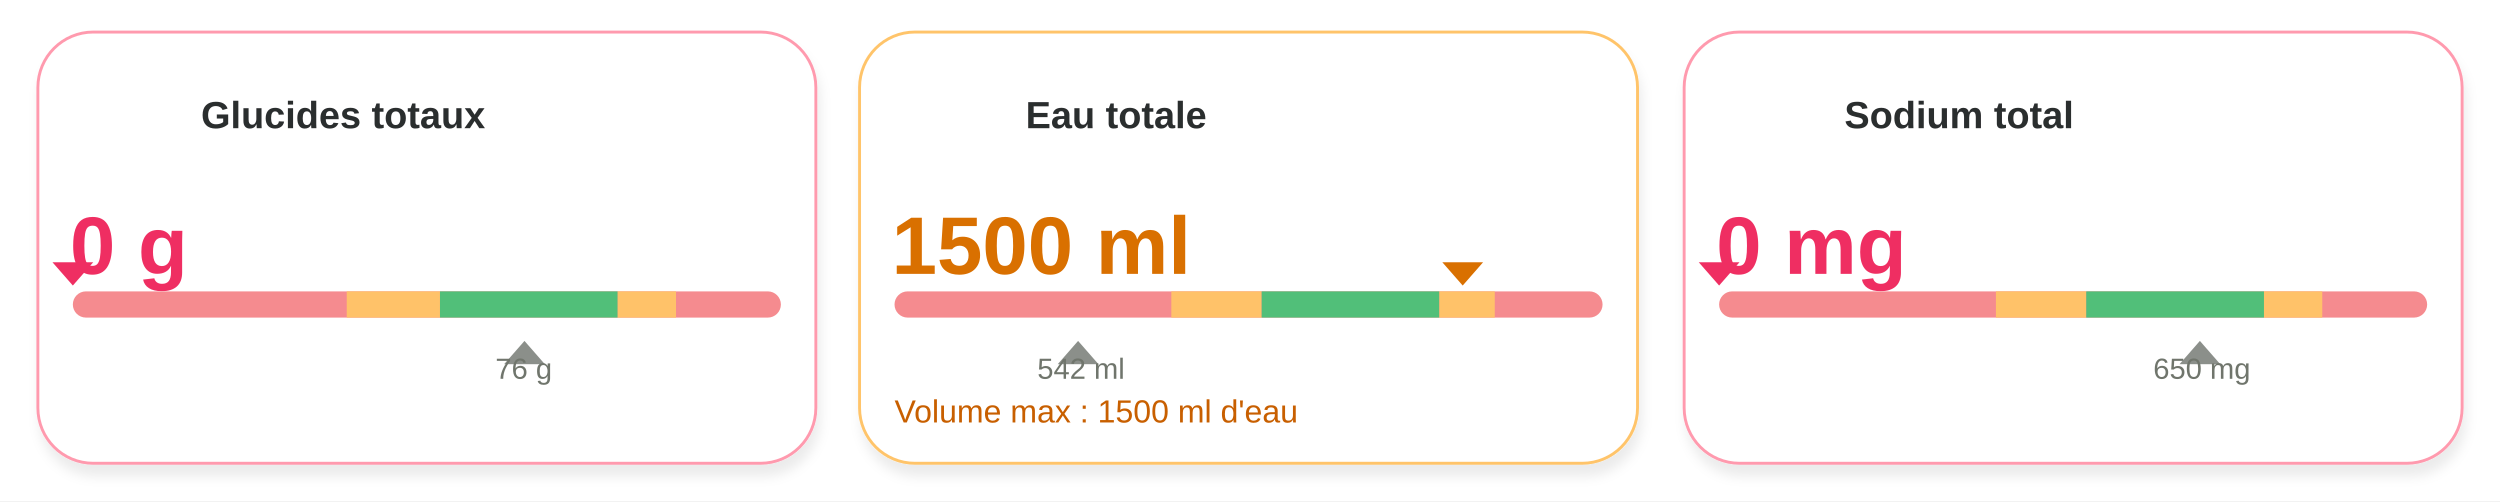
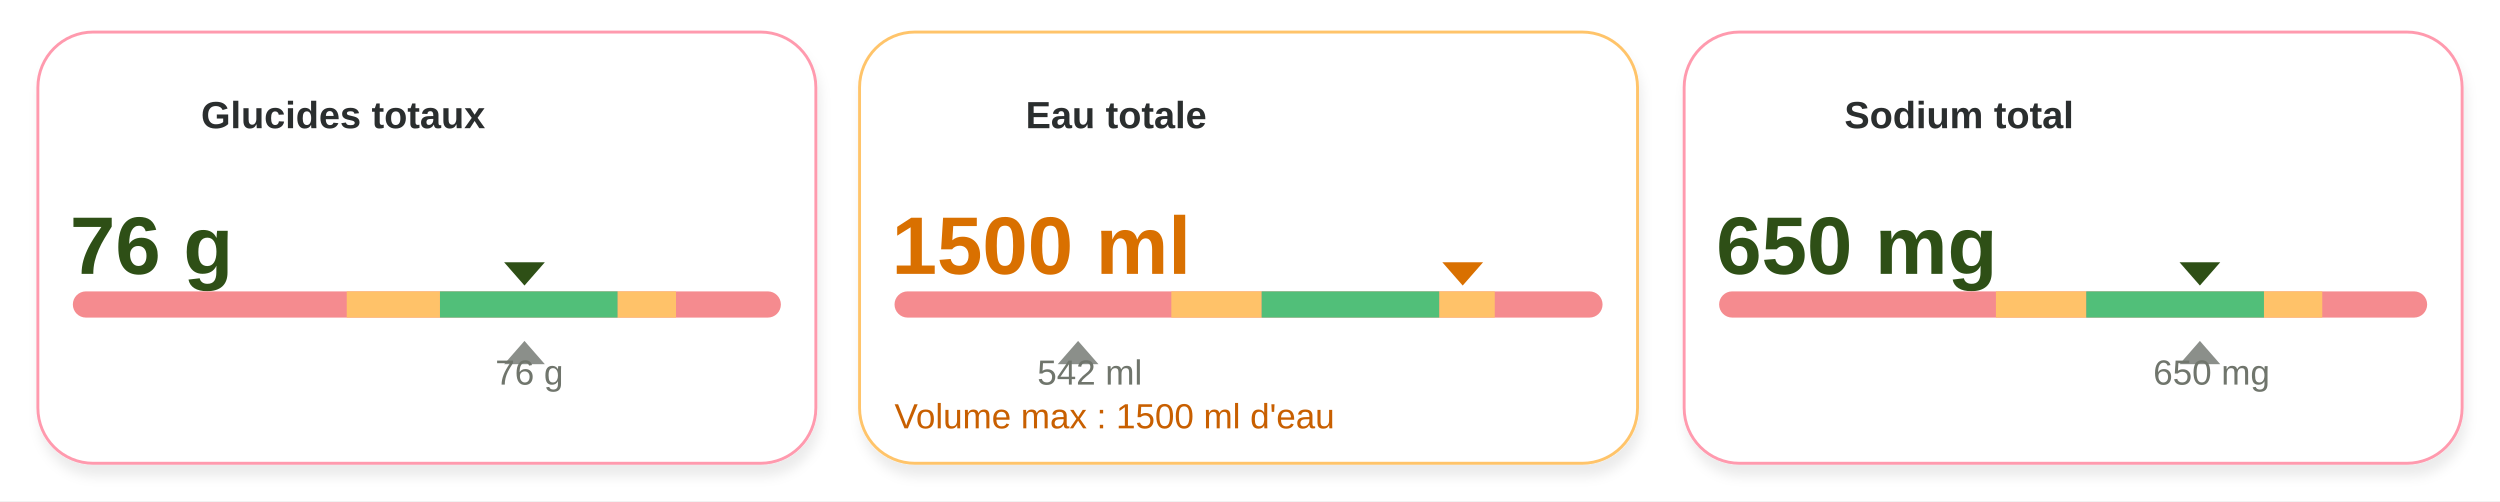
<svg xmlns="http://www.w3.org/2000/svg" width="858" height="172" viewBox="0 0 858 172" fill="none">
  <rect width="858" height="172" fill="#fff" />
  <g font-family="Segoe UI, Arial, sans-serif">
    <g filter="url(#shadow)">
      <rect x="13" y="11" width="267" height="148" rx="19" fill="#fff" stroke="#ff9aae" />
      <text x="69" y="44" fill="#2b2d2f" font-size="13" font-weight="700">Glucides totaux</text>
-       <text x="24" y="94" fill="#ef2f62" font-size="28" font-weight="800">0 g</text>
+       <text x="24" y="94" fill="#2d5016" font-size="28" font-weight="800">76 g</text>
      <rect x="25" y="100" width="243" height="9" rx="4.5" fill="#f58b8f" />
      <rect x="119" y="100" width="32" height="9" fill="#ffc269" />
      <rect x="151" y="100" width="61" height="9" fill="#51bf79" />
      <rect x="212" y="100" width="20" height="9" fill="#ffc269" />
-       <path d="M25 98l-7-8h14l-7 8z" fill="#ef2f62" />
+       <path d="M180 98l-7-8h14l-7 8z" fill="#2d5016" />
      <path d="M180 117l-7 8h14l-7-8z" fill="#8b8f8a" />
-       <text x="170" y="130" fill="#6f756c" font-size="10">76 g</text>
+       <text x="170" y="132" fill="#6f756c" font-size="12">76 g</text>
    </g>
    <g filter="url(#shadow)">
      <rect x="295" y="11" width="267" height="148" rx="19" fill="#fff" stroke="#ffc46a" />
      <text x="352" y="44" fill="#2b2d2f" font-size="13" font-weight="700">Eau totale</text>
      <text x="306" y="94" fill="#d96f00" font-size="28" font-weight="800">1500 ml</text>
      <rect x="307" y="100" width="243" height="9" rx="4.5" fill="#f58b8f" />
      <rect x="402" y="100" width="31" height="9" fill="#ffc269" />
      <rect x="433" y="100" width="61" height="9" fill="#51bf79" />
      <rect x="494" y="100" width="19" height="9" fill="#ffc269" />
      <path d="M502 98l-7-8h14l-7 8z" fill="#d96f00" />
      <path d="M370 117l-7 8h14l-7-8z" fill="#8b8f8a" />
-       <text x="356" y="130" fill="#6f756c" font-size="10">542 ml</text>
-       <text x="307" y="145" fill="#c85f00" font-size="11">Volume max : 1500 ml d'eau</text>
+       <text x="356" y="132" fill="#6f756c" font-size="12">542 ml</text>
+       <text x="307" y="147" fill="#c85f00" font-size="12">Volume max : 1500 ml d'eau</text>
    </g>
    <g filter="url(#shadow)">
      <rect x="578" y="11" width="267" height="148" rx="19" fill="#fff" stroke="#ff9aae" />
      <text x="633" y="44" fill="#2b2d2f" font-size="13" font-weight="700">Sodium total</text>
-       <text x="589" y="94" fill="#ef2f62" font-size="28" font-weight="800">0 mg</text>
+       <text x="589" y="94" fill="#2d5016" font-size="28" font-weight="800">650 mg</text>
      <rect x="590" y="100" width="243" height="9" rx="4.5" fill="#f58b8f" />
      <rect x="685" y="100" width="31" height="9" fill="#ffc269" />
      <rect x="716" y="100" width="61" height="9" fill="#51bf79" />
      <rect x="777" y="100" width="20" height="9" fill="#ffc269" />
-       <path d="M590 98l-7-8h14l-7 8z" fill="#ef2f62" />
+       <path d="M755 98l-7-8h14l-7 8z" fill="#2d5016" />
      <path d="M755 117l-7 8h14l-7-8z" fill="#8b8f8a" />
-       <text x="739" y="130" fill="#6f756c" font-size="10">650 mg</text>
+       <text x="739" y="132" fill="#6f756c" font-size="12">650 mg</text>
    </g>
  </g>
  <defs>
    <filter id="shadow" x="0" y="0" width="858" height="172" filterUnits="userSpaceOnUse" color-interpolation-filters="sRGB">
      <feDropShadow dx="1" dy="4" stdDeviation="2" flood-color="#000" flood-opacity=".08" />
    </filter>
  </defs>
</svg>
